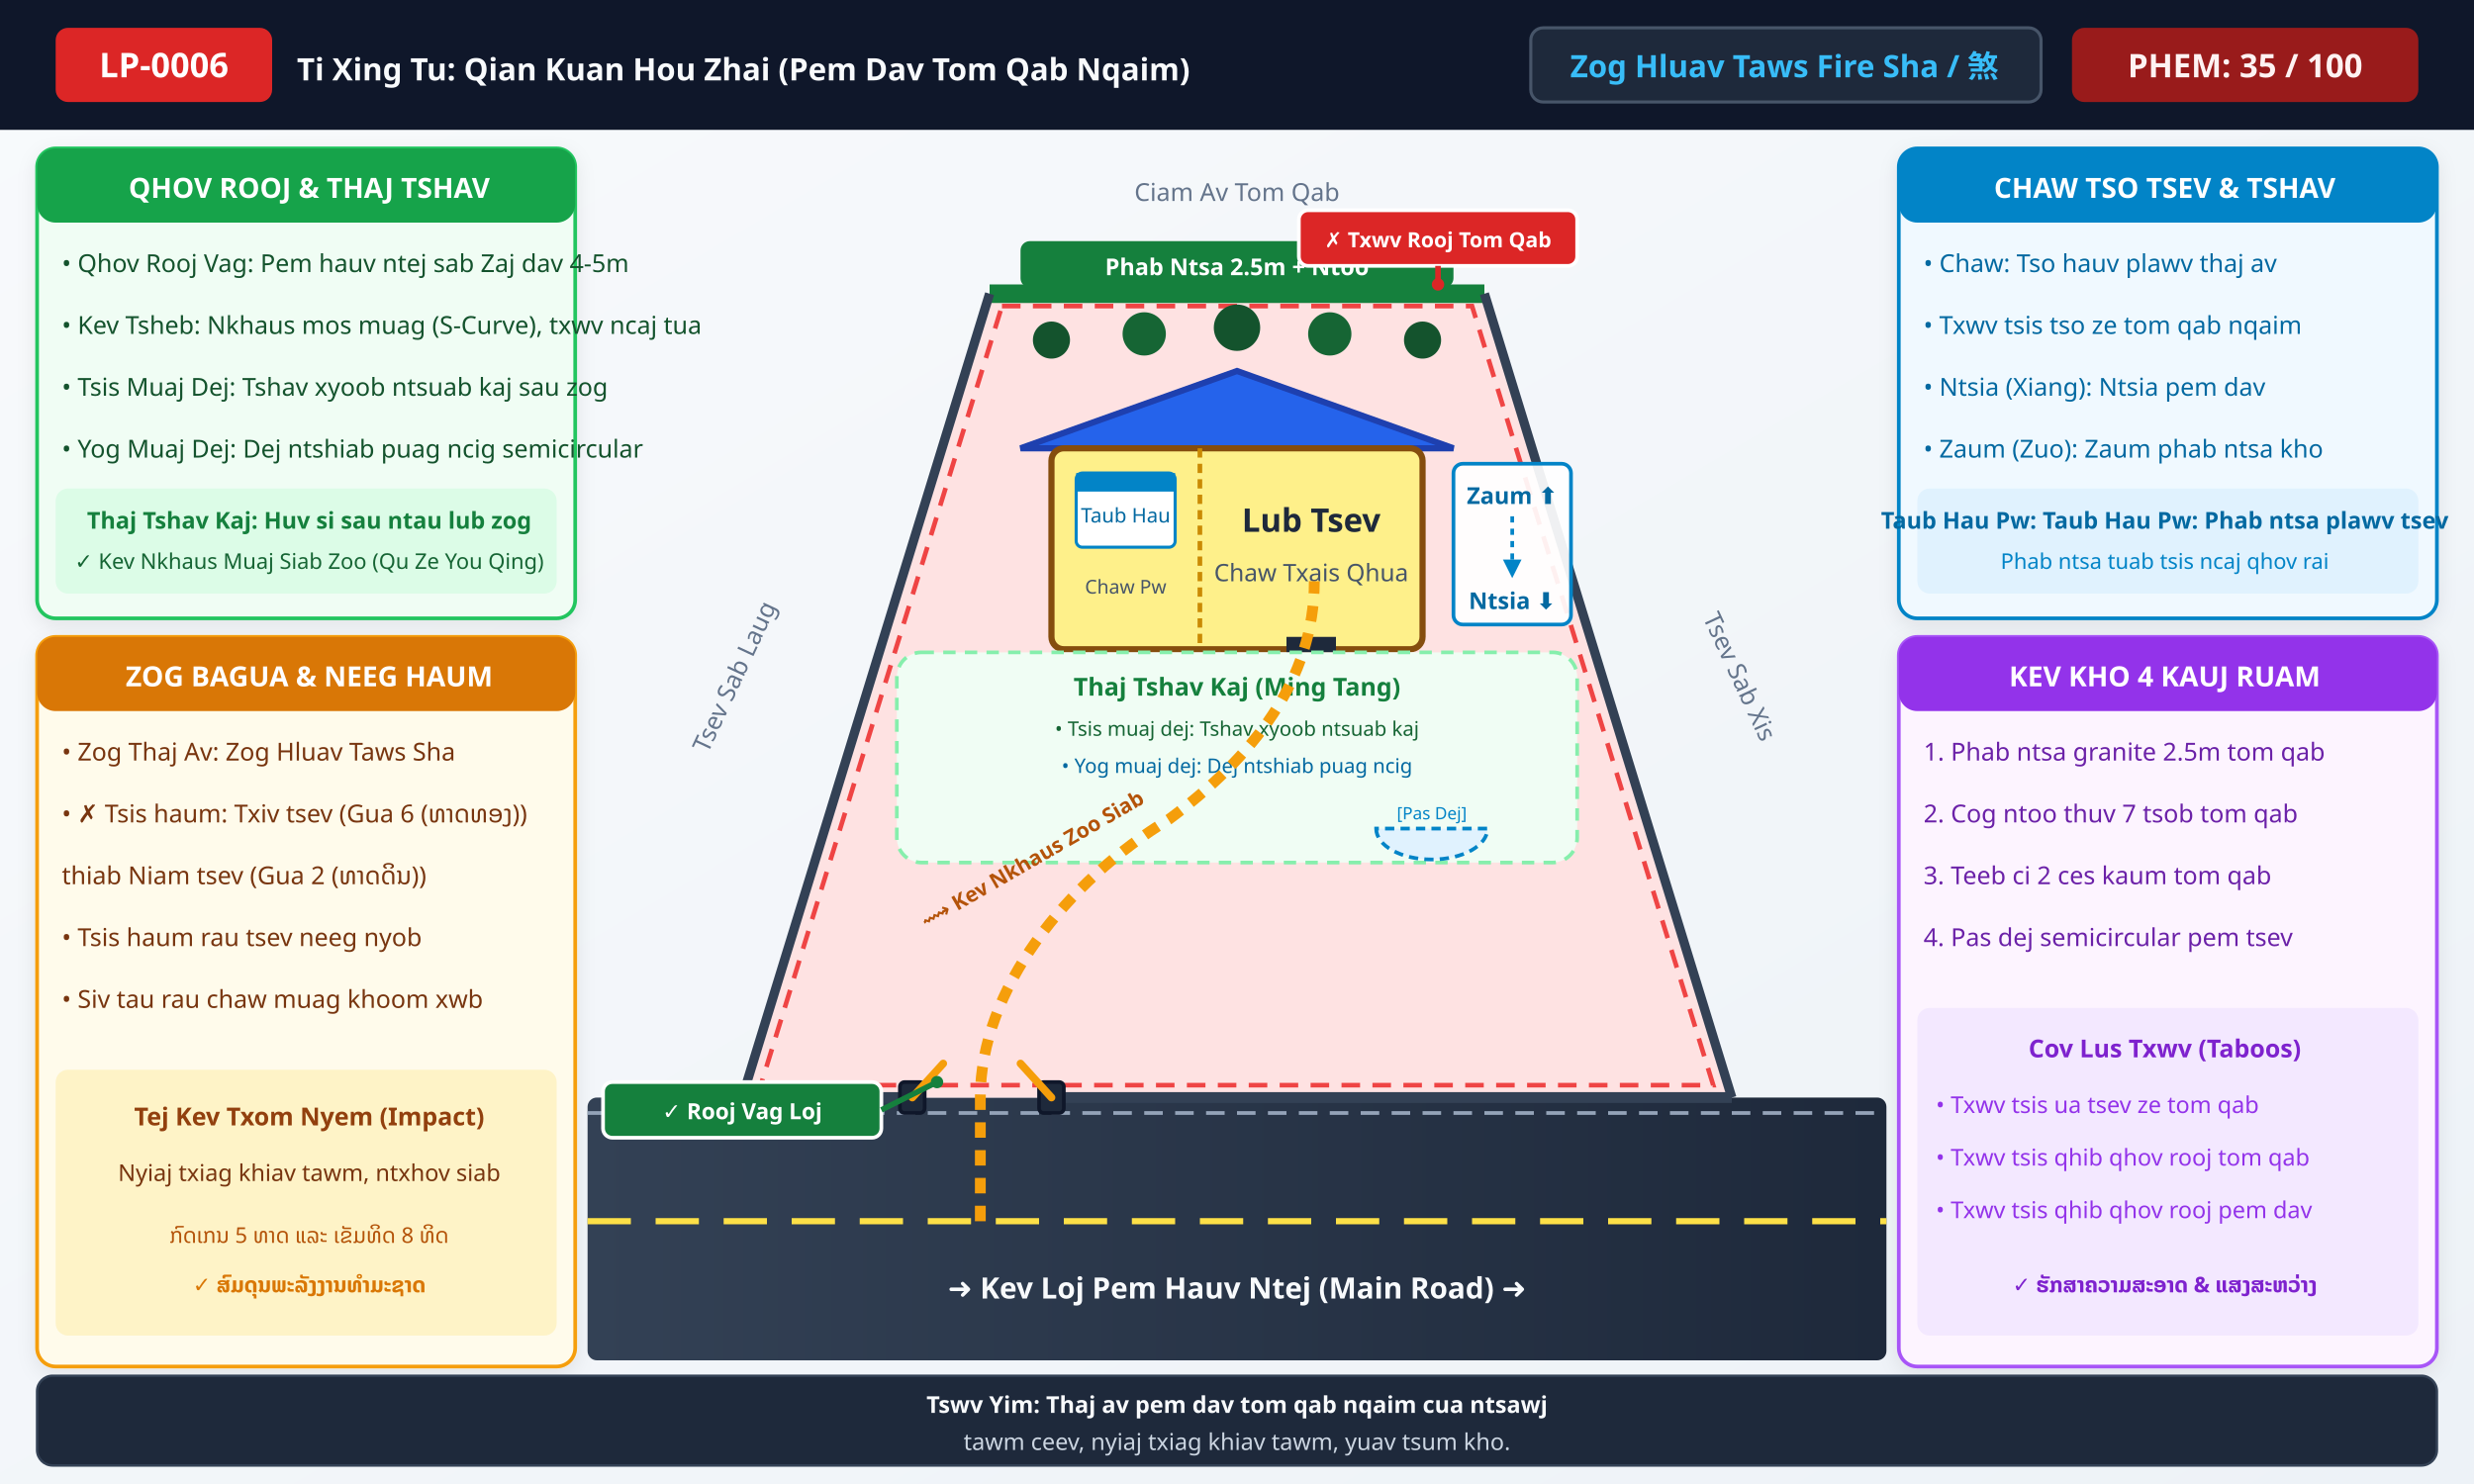
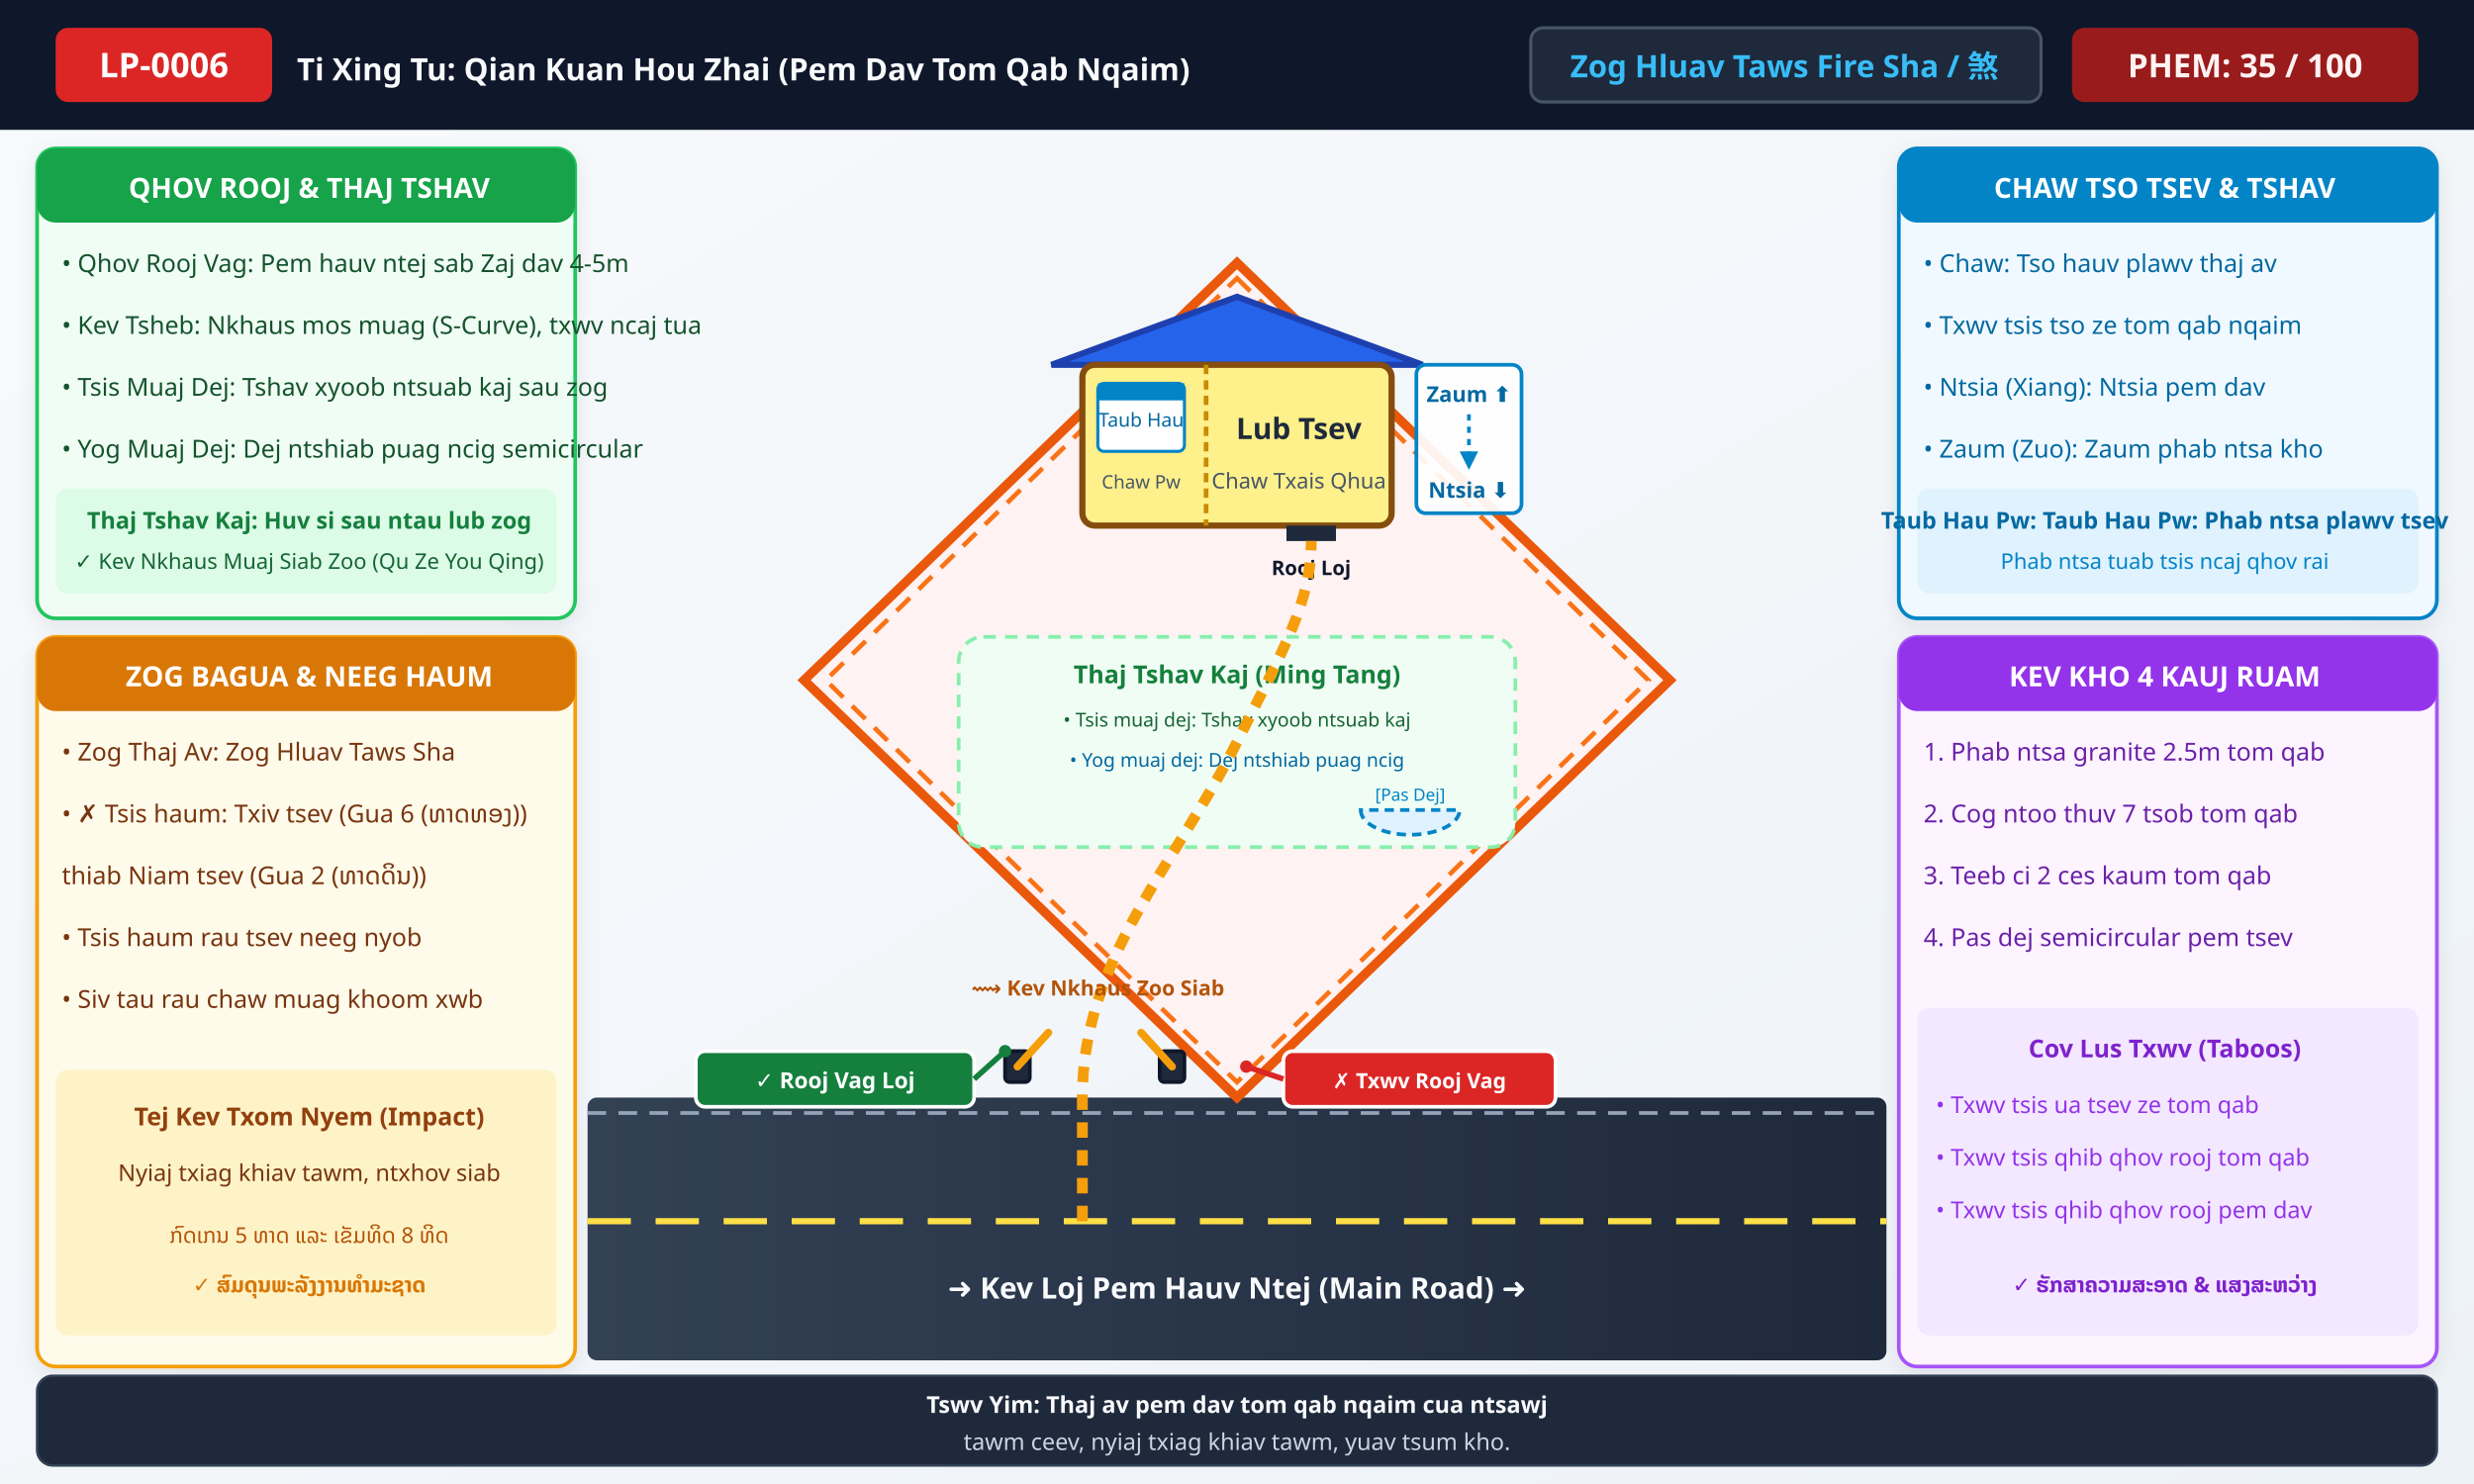
<svg xmlns="http://www.w3.org/2000/svg" viewBox="0 0 800 480" width="800" height="480">
  <defs>
    <linearGradient id="bgGrad" x1="0%" y1="0%" x2="100%" y2="100%">
      <stop offset="0%" stop-color="#F8FAFC" />
      <stop offset="100%" stop-color="#EDF2F7" />
    </linearGradient>
    <linearGradient id="roadGrad" x1="0%" y1="0%" x2="100%" y2="0%">
      <stop offset="0%" stop-color="#334155" />
      <stop offset="100%" stop-color="#1E293B" />
    </linearGradient>
    <filter id="shadow" x="-5%" y="-5%" width="110%" height="110%">
      <feDropShadow dx="0" dy="2" stdDeviation="3" flood-opacity="0.08" />
    </filter>
  </defs>
  <rect width="800" height="480" fill="url(#bgGrad)" />
  <rect x="0" y="0" width="800" height="42" fill="#0F172A" />
  <rect x="18" y="9" width="70" height="24" rx="4" fill="#DC2626" />
  <text x="53" y="25" font-family="'Segoe UI', sans-serif" font-weight="bold" font-size="11" fill="#FFFFFF" text-anchor="middle">LP-0006</text>
  <text x="96" y="26" font-family="'Noto Sans Lao', 'Segoe UI', sans-serif" font-weight="bold" font-size="10" fill="#F8FAFC">Ti Xing Tu: Qian Kuan Hou Zhai (Pem Dav Tom Qab Nqaim)</text>
  <rect x="495" y="9" width="165" height="24" rx="4" fill="#1E293B" stroke="#475569" stroke-width="1" />
  <text x="577" y="25" font-family="'Noto Sans Lao', 'Segoe UI', sans-serif" font-weight="bold" font-size="10" fill="#38BDF8" text-anchor="middle">Zog Hluav Taws Fire Sha / 煞</text>
  <rect x="670" y="9" width="112" height="24" rx="4" fill="#991B1B" />
  <text x="726" y="25" font-family="'Noto Sans Lao', 'Segoe UI', sans-serif" font-weight="bold" font-size="10.5" fill="#FEF2F2" text-anchor="middle">PHEM: 35 / 100</text>
  <rect x="12" y="48" width="174" height="152" rx="6" fill="#F0FDF4" stroke="#22C55E" stroke-width="1.2" filter="url(#shadow)" />
  <rect x="12" y="48" width="174" height="24" rx="6" fill="#16A34A" />
  <text x="100" y="64" font-family="'Noto Sans Lao', 'Segoe UI', sans-serif" font-weight="bold" font-size="9" fill="#FFFFFF" text-anchor="middle">QHOV ROOJ &amp; THAJ TSHAV</text>
  <text x="20" y="88" font-family="'Noto Sans Lao', 'Segoe UI', sans-serif" font-size="8" fill="#14532D">• Qhov Rooj Vag: Pem hauv ntej sab Zaj dav 4-5m</text>
  <text x="20" y="108" font-family="'Noto Sans Lao', 'Segoe UI', sans-serif" font-size="8" fill="#14532D">• Kev Tsheb: Nkhaus mos muag (S-Curve), txwv ncaj tua</text>
  <text x="20" y="128" font-family="'Noto Sans Lao', 'Segoe UI', sans-serif" font-size="8" fill="#14532D">• Tsis Muaj Dej: Tshav xyoob ntsuab kaj sau zog</text>
  <text x="20" y="148" font-family="'Noto Sans Lao', 'Segoe UI', sans-serif" font-size="8" fill="#14532D">• Yog Muaj Dej: Dej ntshiab puag ncig semicircular</text>
  <rect x="18" y="158" width="162" height="34" rx="4" fill="#DCFCE7" />
  <text x="100" y="171" font-family="'Noto Sans Lao', 'Segoe UI', sans-serif" font-weight="bold" font-size="7.5" fill="#15803D" text-anchor="middle">Thaj Tshav Kaj: Huv si sau ntau lub zog</text>
  <text x="100" y="184" font-family="'Noto Sans Lao', 'Segoe UI', sans-serif" font-size="7" fill="#166534" text-anchor="middle">✓ Kev Nkhaus Muaj Siab Zoo (Qu Ze You Qing)</text>
  <rect x="12" y="206" width="174" height="236" rx="6" fill="#FFFBEB" stroke="#F59E0B" stroke-width="1.2" filter="url(#shadow)" />
  <rect x="12" y="206" width="174" height="24" rx="6" fill="#D97706" />
  <text x="100" y="222" font-family="'Noto Sans Lao', 'Segoe UI', sans-serif" font-weight="bold" font-size="9" fill="#FFFFFF" text-anchor="middle">ZOG BAGUA &amp; NEEG HAUM</text>
  <text x="20" y="246" font-family="'Noto Sans Lao', 'Segoe UI', sans-serif" font-size="8" fill="#78350F">• Zog Thaj Av: Zog Hluav Taws Sha</text>
  <text x="20" y="266" font-family="'Noto Sans Lao', 'Segoe UI', sans-serif" font-size="8" fill="#78350F">• ✗ Tsis haum: Txiv tsev (Gua 6 (ທາດທອງ))</text>
  <text x="20" y="286" font-family="'Noto Sans Lao', 'Segoe UI', sans-serif" font-size="8" fill="#78350F">thiab Niam tsev (Gua 2 (ທາດດິນ))</text>
  <text x="20" y="306" font-family="'Noto Sans Lao', 'Segoe UI', sans-serif" font-size="8" fill="#78350F">• Tsis haum rau tsev neeg nyob</text>
  <text x="20" y="326" font-family="'Noto Sans Lao', 'Segoe UI', sans-serif" font-size="8" fill="#78350F">• Siv tau rau chaw muag khoom xwb</text>
  <rect x="18" y="346" width="162" height="86" rx="4" fill="#FEF3C7" />
  <text x="100" y="364" font-family="'Noto Sans Lao', 'Segoe UI', sans-serif" font-weight="bold" font-size="8" fill="#92400E" text-anchor="middle">Tej Kev Txom Nyem (Impact)</text>
  <text x="100" y="382" font-family="'Noto Sans Lao', 'Segoe UI', sans-serif" font-size="7.5" fill="#78350F" text-anchor="middle">Nyiaj txiag khiav tawm, ntxhov siab</text>
  <text x="100" y="402" font-family="'Noto Sans Lao', 'Segoe UI', sans-serif" font-size="7" fill="#B45309" text-anchor="middle">ກົດເກນ 5 ທາດ ແລະ ເຂັມທິດ 8 ທິດ</text>
  <text x="100" y="418" font-family="'Noto Sans Lao', 'Segoe UI', sans-serif" font-weight="bold" font-size="7" fill="#D97706" text-anchor="middle">✓ ສົມດຸນພະລັງງານທຳມະຊາດ</text>
  <rect x="614" y="48" width="174" height="152" rx="6" fill="#F0F9FF" stroke="#0284C7" stroke-width="1.2" filter="url(#shadow)" />
  <rect x="614" y="48" width="174" height="24" rx="6" fill="#0284C7" />
  <text x="700" y="64" font-family="'Noto Sans Lao', 'Segoe UI', sans-serif" font-weight="bold" font-size="9" fill="#FFFFFF" text-anchor="middle">CHAW TSO TSEV &amp; TSHAV</text>
  <text x="622" y="88" font-family="'Noto Sans Lao', 'Segoe UI', sans-serif" font-size="8" fill="#0369A1">• Chaw: Tso hauv plawv thaj av</text>
  <text x="622" y="108" font-family="'Noto Sans Lao', 'Segoe UI', sans-serif" font-size="8" fill="#0369A1">• Txwv tsis tso ze tom qab nqaim</text>
  <text x="622" y="128" font-family="'Noto Sans Lao', 'Segoe UI', sans-serif" font-size="8" fill="#0369A1">• Ntsia (Xiang): Ntsia pem dav</text>
  <text x="622" y="148" font-family="'Noto Sans Lao', 'Segoe UI', sans-serif" font-size="8" fill="#0369A1">• Zaum (Zuo): Zaum phab ntsa kho</text>
  <rect x="620" y="158" width="162" height="34" rx="4" fill="#E0F2FE" />
  <text x="700" y="171" font-family="'Noto Sans Lao', 'Segoe UI', sans-serif" font-weight="bold" font-size="7.5" fill="#0369A1" text-anchor="middle">Taub Hau Pw: Taub Hau Pw: Phab ntsa plawv tsev</text>
  <text x="700" y="184" font-family="'Noto Sans Lao', 'Segoe UI', sans-serif" font-size="7" fill="#0284C7" text-anchor="middle">Phab ntsa tuab tsis ncaj qhov rai</text>
  <rect x="614" y="206" width="174" height="236" rx="6" fill="#FDF4FF" stroke="#A855F7" stroke-width="1.2" filter="url(#shadow)" />
  <rect x="614" y="206" width="174" height="24" rx="6" fill="#9333EA" />
  <text x="700" y="222" font-family="'Noto Sans Lao', 'Segoe UI', sans-serif" font-weight="bold" font-size="9" fill="#FFFFFF" text-anchor="middle">KEV KHO 4 KAUJ RUAM</text>
  <text x="622" y="246" font-family="'Noto Sans Lao', 'Segoe UI', sans-serif" font-size="8" fill="#6B21A8">1. Phab ntsa granite 2.5m tom qab</text>
  <text x="622" y="266" font-family="'Noto Sans Lao', 'Segoe UI', sans-serif" font-size="8" fill="#6B21A8">2. Cog ntoo thuv 7 tsob tom qab</text>
  <text x="622" y="286" font-family="'Noto Sans Lao', 'Segoe UI', sans-serif" font-size="8" fill="#6B21A8">3. Teeb ci 2 ces kaum tom qab</text>
  <text x="622" y="306" font-family="'Noto Sans Lao', 'Segoe UI', sans-serif" font-size="8" fill="#6B21A8">4. Pas dej semicircular pem tsev</text>
  <rect x="620" y="326" width="162" height="106" rx="4" fill="#F3E8FF" />
  <text x="700" y="342" font-family="'Noto Sans Lao', 'Segoe UI', sans-serif" font-weight="bold" font-size="8" fill="#7E22CE" text-anchor="middle">Cov Lus Txwv (Taboos)</text>
  <text x="626" y="360" font-family="'Noto Sans Lao', 'Segoe UI', sans-serif" font-size="7.5" fill="#9333EA">• Txwv tsis ua tsev ze tom qab</text>
  <text x="626" y="377" font-family="'Noto Sans Lao', 'Segoe UI', sans-serif" font-size="7.5" fill="#9333EA">• Txwv tsis qhib qhov rooj tom qab</text>
  <text x="626" y="394" font-family="'Noto Sans Lao', 'Segoe UI', sans-serif" font-size="7.5" fill="#9333EA">• Txwv tsis qhib qhov rooj pem dav</text>
  <text x="700" y="418" font-family="'Noto Sans Lao', 'Segoe UI', sans-serif" font-weight="bold" font-size="7" fill="#7E22CE" text-anchor="middle">✓ ຮັກສາຄວາມສະອາດ &amp; ແສງສະຫວ່າງ</text>
  <rect x="190" y="355" width="420" height="85" fill="url(#roadGrad)" rx="3" />
  <line x1="190" y1="395" x2="610" y2="395" stroke="#FDE047" stroke-width="2" stroke-dasharray="14,8" />
  <line x1="190" y1="360" x2="610" y2="360" stroke="#94A3B8" stroke-width="1.2" stroke-dasharray="6,4" />
  <text x="400" y="420" font-family="'Noto Sans Lao', 'Segoe UI', sans-serif" font-weight="bold" font-size="9.5" fill="#F8FAFC" text-anchor="middle">➜ Kev Loj Pem Hauv Ntej (Main Road) ➜</text>
  <g>
-     <text x="400" y="65" font-family="'Noto Sans Lao', 'Segoe UI', sans-serif" font-size="8" fill="#64748B" text-anchor="middle">Ciam Av Tom Qab</text>
-     <text x="240" y="220" font-family="'Noto Sans Lao', 'Segoe UI', sans-serif" font-size="8" fill="#64748B" text-anchor="middle" transform="rotate(-65 240 220)">Tsev Sab Laug</text>
-     <text x="560" y="220" font-family="'Noto Sans Lao', 'Segoe UI', sans-serif" font-size="8" fill="#64748B" text-anchor="middle" transform="rotate(65 560 220)">Tsev Sab Xis</text>
-     <polygon points="320,95 480,95 560,355 240,355" fill="#FEE2E2" />
-     <polygon points="324,99 476,99 554,351 246,351" fill="none" stroke="#EF4444" stroke-width="1.5" stroke-dasharray="6,4" />
-     <line x1="320" y1="95" x2="480" y2="95" stroke="#15803D" stroke-width="6" />
-     <line x1="320" y1="95" x2="240" y2="355" stroke="#334155" stroke-width="3" />
-     <line x1="480" y1="95" x2="560" y2="355" stroke="#334155" stroke-width="3" />
-     <rect x="330" y="78" width="140" height="15" rx="3" fill="#15803D" />
-     <text x="400" y="89" font-family="'Noto Sans Lao', 'Segoe UI', sans-serif" font-weight="bold" font-size="7.5" fill="#FFFFFF" text-anchor="middle">Phab Ntsa 2.5m + Ntoo</text>
-     <circle cx="340" cy="110" r="6" fill="#14532D" />
-     <circle cx="370" cy="108" r="7" fill="#166534" />
-     <circle cx="400" cy="106" r="7.5" fill="#14532D" />
-     <circle cx="430" cy="108" r="7" fill="#166534" />
-     <circle cx="460" cy="110" r="6" fill="#14532D" />
-     <polygon points="330,145 400,120 470,145" fill="#2563EB" stroke="#1E40AF" stroke-width="2" />
-     <rect x="340" y="145" width="120" height="65" fill="#FEF08A" stroke="#854D0E" stroke-width="2" rx="4" />
-     <line x1="388" y1="145" x2="388" y2="210" stroke="#CA8A04" stroke-width="1.5" stroke-dasharray="3,2" />
-     <rect x="348" y="153" width="32" height="24" rx="2" fill="#FFFFFF" stroke="#0284C7" stroke-width="1" />
-     <rect x="348" y="153" width="32" height="6" fill="#0284C7" />
-     <text x="364" y="169" font-family="'Noto Sans Lao', 'Segoe UI', sans-serif" font-size="6.5" fill="#0369A1" text-anchor="middle">Taub Hau</text>
-     <text x="364" y="192" font-family="'Noto Sans Lao', 'Segoe UI', sans-serif" font-size="6.2" fill="#475569" text-anchor="middle">Chaw Pw</text>
-     <text x="424" y="172" font-family="'Noto Sans Lao', 'Segoe UI', sans-serif" font-weight="bold" font-size="10.5" fill="#1E293B" text-anchor="middle">Lub Tsev</text>
-     <text x="424" y="188" font-family="'Noto Sans Lao', 'Segoe UI', sans-serif" font-size="7.8" fill="#475569" text-anchor="middle">Chaw Txais Qhua</text>
-     <rect x="416" y="206" width="16" height="5" fill="#1E293B" />
-     <text x="424" y="218" font-family="'Noto Sans Lao', 'Segoe UI', sans-serif" font-size="5.8" fill="#0F172A" text-anchor="middle">Rooj Loj</text>
-     <g transform="translate(470, 150)">
-       <rect x="0" y="0" width="38" height="52" rx="3" fill="#FFFFFF" fill-opacity="0.92" stroke="#0284C7" stroke-width="1.2" />
-       <text x="19" y="13" font-family="'Segoe UI', sans-serif" font-weight="bold" font-size="7.5" fill="#0369A1" text-anchor="middle">Zaum ⬆</text>
-       <line x1="19" y1="17" x2="19" y2="35" stroke="#0284C7" stroke-width="1.2" stroke-dasharray="2,2" />
-       <polygon points="19,37 16,31 22,31" fill="#0284C7" />
-       <text x="19" y="47" font-family="'Segoe UI', sans-serif" font-weight="bold" font-size="7.5" fill="#0369A1" text-anchor="middle">Ntsia ⬇</text>
+     <polygon points="400,85 540,220 400,355 260,220" fill="#FEF2F2" stroke="#EA580C" stroke-width="3" />
+     <polygon points="400,90 533,220 400,350 267,220" fill="none" stroke="#F97316" stroke-width="1.5" stroke-dasharray="6,4" />
+     <polygon points="340,118 400,96 460,118" fill="#2563EB" stroke="#1E40AF" stroke-width="2" />
+     <rect x="350" y="118" width="100" height="52" fill="#FEF08A" stroke="#854D0E" stroke-width="2" rx="4" />
+     <line x1="390" y1="118" x2="390" y2="170" stroke="#CA8A04" stroke-width="1.5" stroke-dasharray="3,2" />
+     <rect x="355" y="124" width="28" height="22" rx="2" fill="#FFFFFF" stroke="#0284C7" stroke-width="1" />
+     <rect x="355" y="124" width="28" height="5.5" fill="#0284C7" />
+     <text x="369" y="138" font-family="'Noto Sans Lao', 'Segoe UI', sans-serif" font-size="6.2" fill="#0369A1" text-anchor="middle">Taub Hau</text>
+     <text x="369" y="158" font-family="'Noto Sans Lao', 'Segoe UI', sans-serif" font-size="6" fill="#475569" text-anchor="middle">Chaw Pw</text>
+     <text x="420" y="142" font-family="'Noto Sans Lao', 'Segoe UI', sans-serif" font-weight="bold" font-size="9.5" fill="#1E293B" text-anchor="middle">Lub Tsev</text>
+     <text x="420" y="158" font-family="'Noto Sans Lao', 'Segoe UI', sans-serif" font-size="7" fill="#475569" text-anchor="middle">Chaw Txais Qhua</text>
+     <rect x="416" y="170" width="16" height="5" fill="#1E293B" />
+     <text x="424" y="186" font-family="'Noto Sans Lao', 'Segoe UI', sans-serif" font-weight="bold" font-size="6.5" fill="#0F172A" text-anchor="middle">Rooj Loj</text>
+     <g transform="translate(458, 118)">
+       <rect x="0" y="0" width="34" height="48" rx="3" fill="#FFFFFF" fill-opacity="0.92" stroke="#0284C7" stroke-width="1.2" />
+       <text x="17" y="12" font-family="'Segoe UI', sans-serif" font-weight="bold" font-size="7" fill="#0369A1" text-anchor="middle">Zaum ⬆</text>
+       <line x1="17" y1="16" x2="17" y2="32" stroke="#0284C7" stroke-width="1.2" stroke-dasharray="2,2" />
+       <polygon points="17,34 14,28 20,28" fill="#0284C7" />
+       <text x="17" y="43" font-family="'Segoe UI', sans-serif" font-weight="bold" font-size="7" fill="#0369A1" text-anchor="middle">Ntsia ⬇</text>
    </g>
-     <rect x="290" y="211" width="220" height="68" rx="8" fill="#F0FDF4" stroke="#86EFAC" stroke-width="1.2" stroke-dasharray="4,3" />
-     <text x="400" y="225" font-family="'Noto Sans Lao', 'Segoe UI', sans-serif" font-weight="bold" font-size="8" fill="#15803D" text-anchor="middle">Thaj Tshav Kaj (Ming Tang)</text>
-     <text x="400" y="238" font-family="'Noto Sans Lao', 'Segoe UI', sans-serif" font-size="6.5" fill="#166534" text-anchor="middle">• Tsis muaj dej: Tshav xyoob ntsuab kaj</text>
-     <text x="400" y="250" font-family="'Noto Sans Lao', 'Segoe UI', sans-serif" font-size="6.5" fill="#0369A1" text-anchor="middle">• Yog muaj dej: Dej ntshiab puag ncig</text>
-     <path d="M 445 268 A 18 10 0 0 0 481 268 Z" fill="#E0F2FE" stroke="#0284C7" stroke-width="1.2" stroke-dasharray="3,2" />
-     <text x="463" y="265" font-family="'Noto Sans Lao', 'Segoe UI', sans-serif" font-size="5.5" fill="#0284C7" text-anchor="middle">[Pas Dej]</text>
-     <line x1="240" y1="355" x2="295" y2="355" stroke="#334155" stroke-width="3.5" />
-     <line x1="340" y1="355" x2="560" y2="355" stroke="#334155" stroke-width="3.5" />
-     <rect x="291" y="350" width="8" height="10" rx="1.5" fill="#1E293B" stroke="#0F172A" stroke-width="1.2" />
-     <rect x="336" y="350" width="8" height="10" rx="1.5" fill="#1E293B" stroke="#0F172A" stroke-width="1.2" />
-     <line x1="295" y1="355" x2="305" y2="344" stroke="#F59E0B" stroke-width="2.5" stroke-linecap="round" />
-     <line x1="340" y1="355" x2="330" y2="344" stroke="#F59E0B" stroke-width="2.5" stroke-linecap="round" />
-     <path d="M 317 395 L 317 355 C 317 320 345 285 378 265 C 405 245 425 220 425 188" fill="none" stroke="#F59E0B" stroke-width="3.5" stroke-dasharray="5,4" />
-     <text x="335" y="280" font-family="'Noto Sans Lao', 'Segoe UI', sans-serif" font-weight="bold" font-size="6.8" fill="#B45309" text-anchor="middle" transform="rotate(-30 335 280)">⟿ Kev Nkhaus Zoo Siab</text>
-     <g transform="translate(195, 350)">
+     <rect x="310" y="206" width="180" height="68" rx="8" fill="#F0FDF4" stroke="#86EFAC" stroke-width="1.2" stroke-dasharray="4,3" />
+     <text x="400" y="221" font-family="'Noto Sans Lao', 'Segoe UI', sans-serif" font-weight="bold" font-size="8" fill="#15803D" text-anchor="middle">Thaj Tshav Kaj (Ming Tang)</text>
+     <text x="400" y="235" font-family="'Noto Sans Lao', 'Segoe UI', sans-serif" font-size="6.2" fill="#166534" text-anchor="middle">• Tsis muaj dej: Tshav xyoob ntsuab kaj</text>
+     <text x="400" y="248" font-family="'Noto Sans Lao', 'Segoe UI', sans-serif" font-size="6.2" fill="#0369A1" text-anchor="middle">• Yog muaj dej: Dej ntshiab puag ncig</text>
+     <path d="M 440 262 A 16 8 0 0 0 472 262 Z" fill="#E0F2FE" stroke="#0284C7" stroke-width="1.2" stroke-dasharray="3,2" />
+     <text x="456" y="259" font-family="'Noto Sans Lao', 'Segoe UI', sans-serif" font-size="5.5" fill="#0284C7" text-anchor="middle">[Pas Dej]</text>
+     <rect x="325" y="340" width="8" height="10" rx="1.5" fill="#1E293B" stroke="#0F172A" stroke-width="1.2" />
+     <rect x="375" y="340" width="8" height="10" rx="1.5" fill="#1E293B" stroke="#0F172A" stroke-width="1.2" />
+     <line x1="329" y1="345" x2="339" y2="334" stroke="#F59E0B" stroke-width="2.5" stroke-linecap="round" />
+     <line x1="379" y1="345" x2="369" y2="334" stroke="#F59E0B" stroke-width="2.5" stroke-linecap="round" />
+     <path d="M 350 395 L 350 355 C 350 310 380 280 400 240 C 415 210 424 195 424 175" fill="none" stroke="#F59E0B" stroke-width="3.5" stroke-dasharray="5,4" />
+     <text x="355" y="322" font-family="'Noto Sans Lao', 'Segoe UI', sans-serif" font-weight="bold" font-size="6.8" fill="#B45309" text-anchor="middle">⟿ Kev Nkhaus Zoo Siab</text>
+     <g transform="translate(225, 340)">
      <rect x="0" y="0" width="90" height="18" rx="3" fill="#15803D" stroke="#FFFFFF" stroke-width="1.2" />
      <text x="45" y="12" font-family="'Noto Sans Lao', 'Segoe UI', sans-serif" font-weight="bold" font-size="7.2" fill="#FFFFFF" text-anchor="middle">✓ Rooj Vag Loj</text>
-       <line x1="90" y1="9" x2="108" y2="0" stroke="#15803D" stroke-width="1.8" />
-       <circle cx="108" cy="0" r="2" fill="#15803D" />
+       <line x1="90" y1="9" x2="100" y2="0" stroke="#15803D" stroke-width="1.8" />
+       <circle cx="100" cy="0" r="2" fill="#15803D" />
    </g>
-     <g transform="translate(420, 68)">
-       <rect x="0" y="0" width="90" height="18" rx="3" fill="#DC2626" stroke="#FFFFFF" stroke-width="1.2" />
-       <text x="45" y="12" font-family="'Noto Sans Lao', 'Segoe UI', sans-serif" font-weight="bold" font-size="6.8" fill="#FFFFFF" text-anchor="middle">✗ Txwv Rooj Tom Qab</text>
-       <line x1="45" y1="18" x2="45" y2="24" stroke="#DC2626" stroke-width="1.8" />
-       <circle cx="45" cy="24" r="2" fill="#DC2626" />
+     <g transform="translate(415, 340)">
+       <rect x="0" y="0" width="88" height="18" rx="3" fill="#DC2626" stroke="#FFFFFF" stroke-width="1.2" />
+       <text x="44" y="12" font-family="'Noto Sans Lao', 'Segoe UI', sans-serif" font-weight="bold" font-size="6.8" fill="#FFFFFF" text-anchor="middle">✗ Txwv Rooj Vag</text>
+       <line x1="0" y1="9" x2="-12" y2="5" stroke="#DC2626" stroke-width="1.8" />
+       <circle cx="-12" cy="5" r="2" fill="#DC2626" />
    </g>
  </g>
  <rect x="12" y="445" width="776" height="29" rx="5" fill="#1E293B" stroke="#334155" stroke-width="0.8" />
  <text x="400" y="457" font-family="'Noto Sans Lao', 'Segoe UI', sans-serif" font-weight="bold" font-size="7.5" fill="#F8FAFC" text-anchor="middle">Tswv Yim: Thaj av pem dav tom qab nqaim cua ntsawj</text>
  <text x="400" y="469" font-family="'Noto Sans Lao', 'Segoe UI', sans-serif" font-size="7.5" fill="#CBD5E1" text-anchor="middle">tawm ceev, nyiaj txiag khiav tawm, yuav tsum kho.</text>
</svg>
